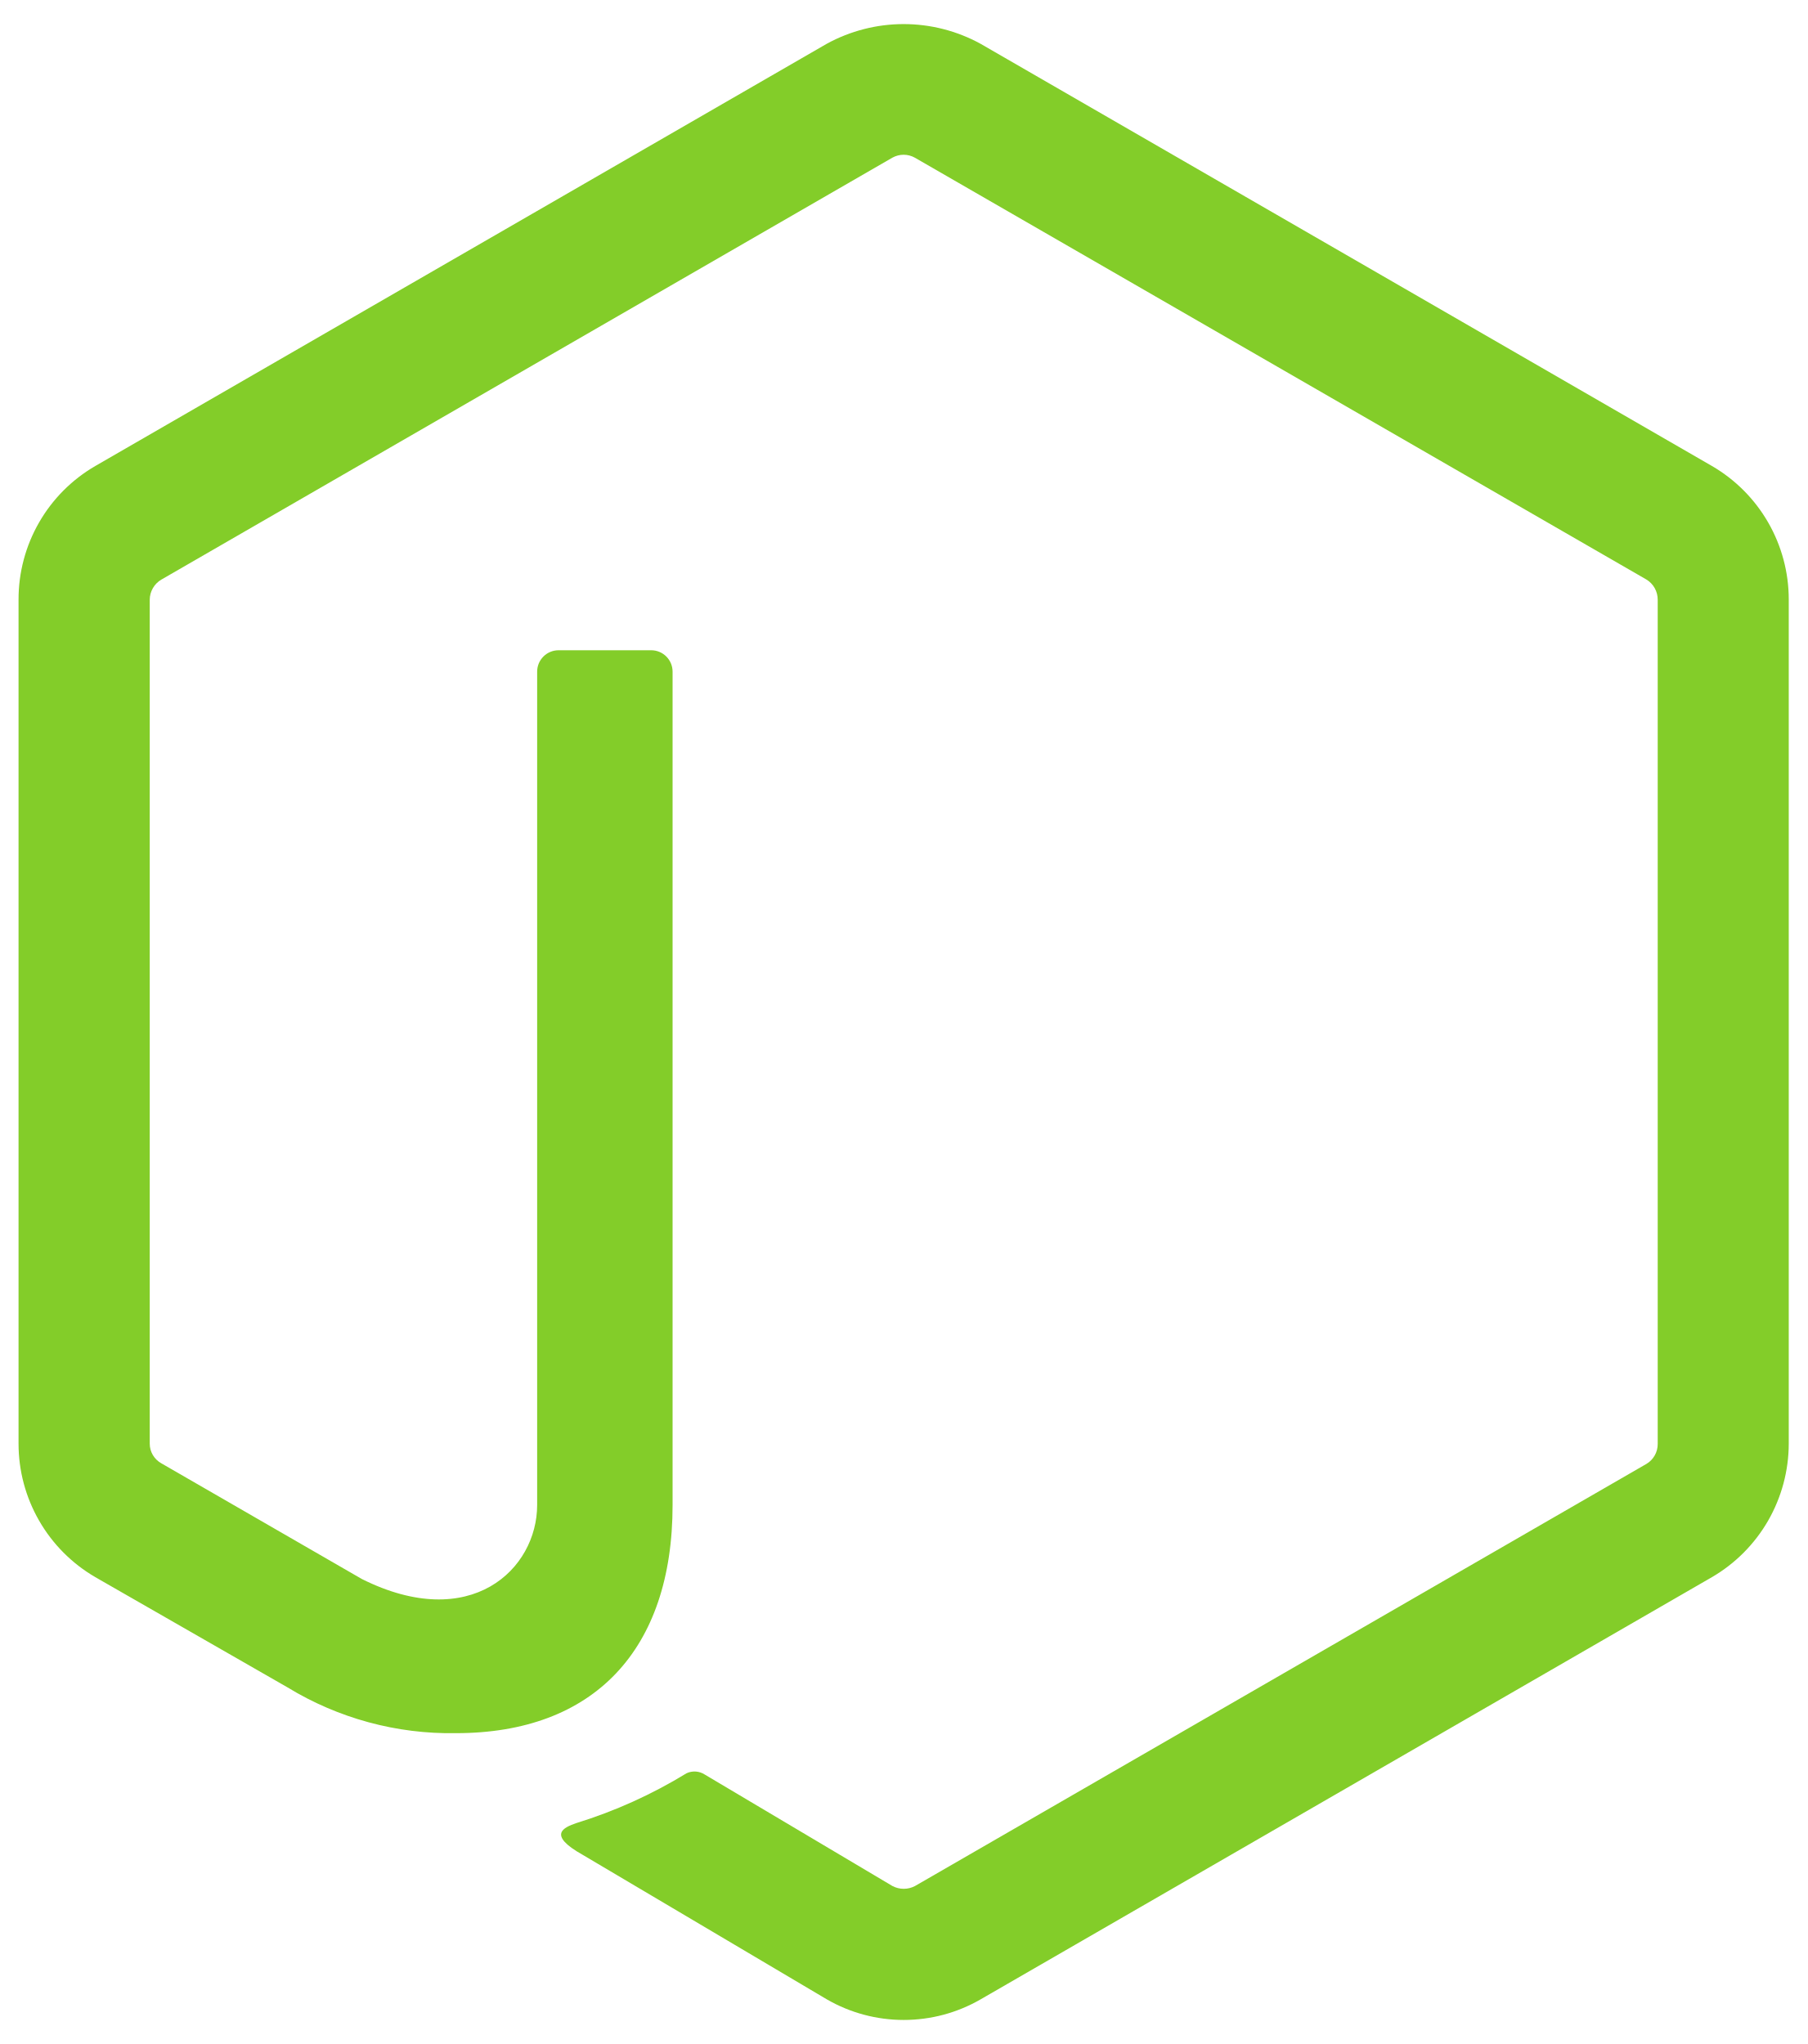
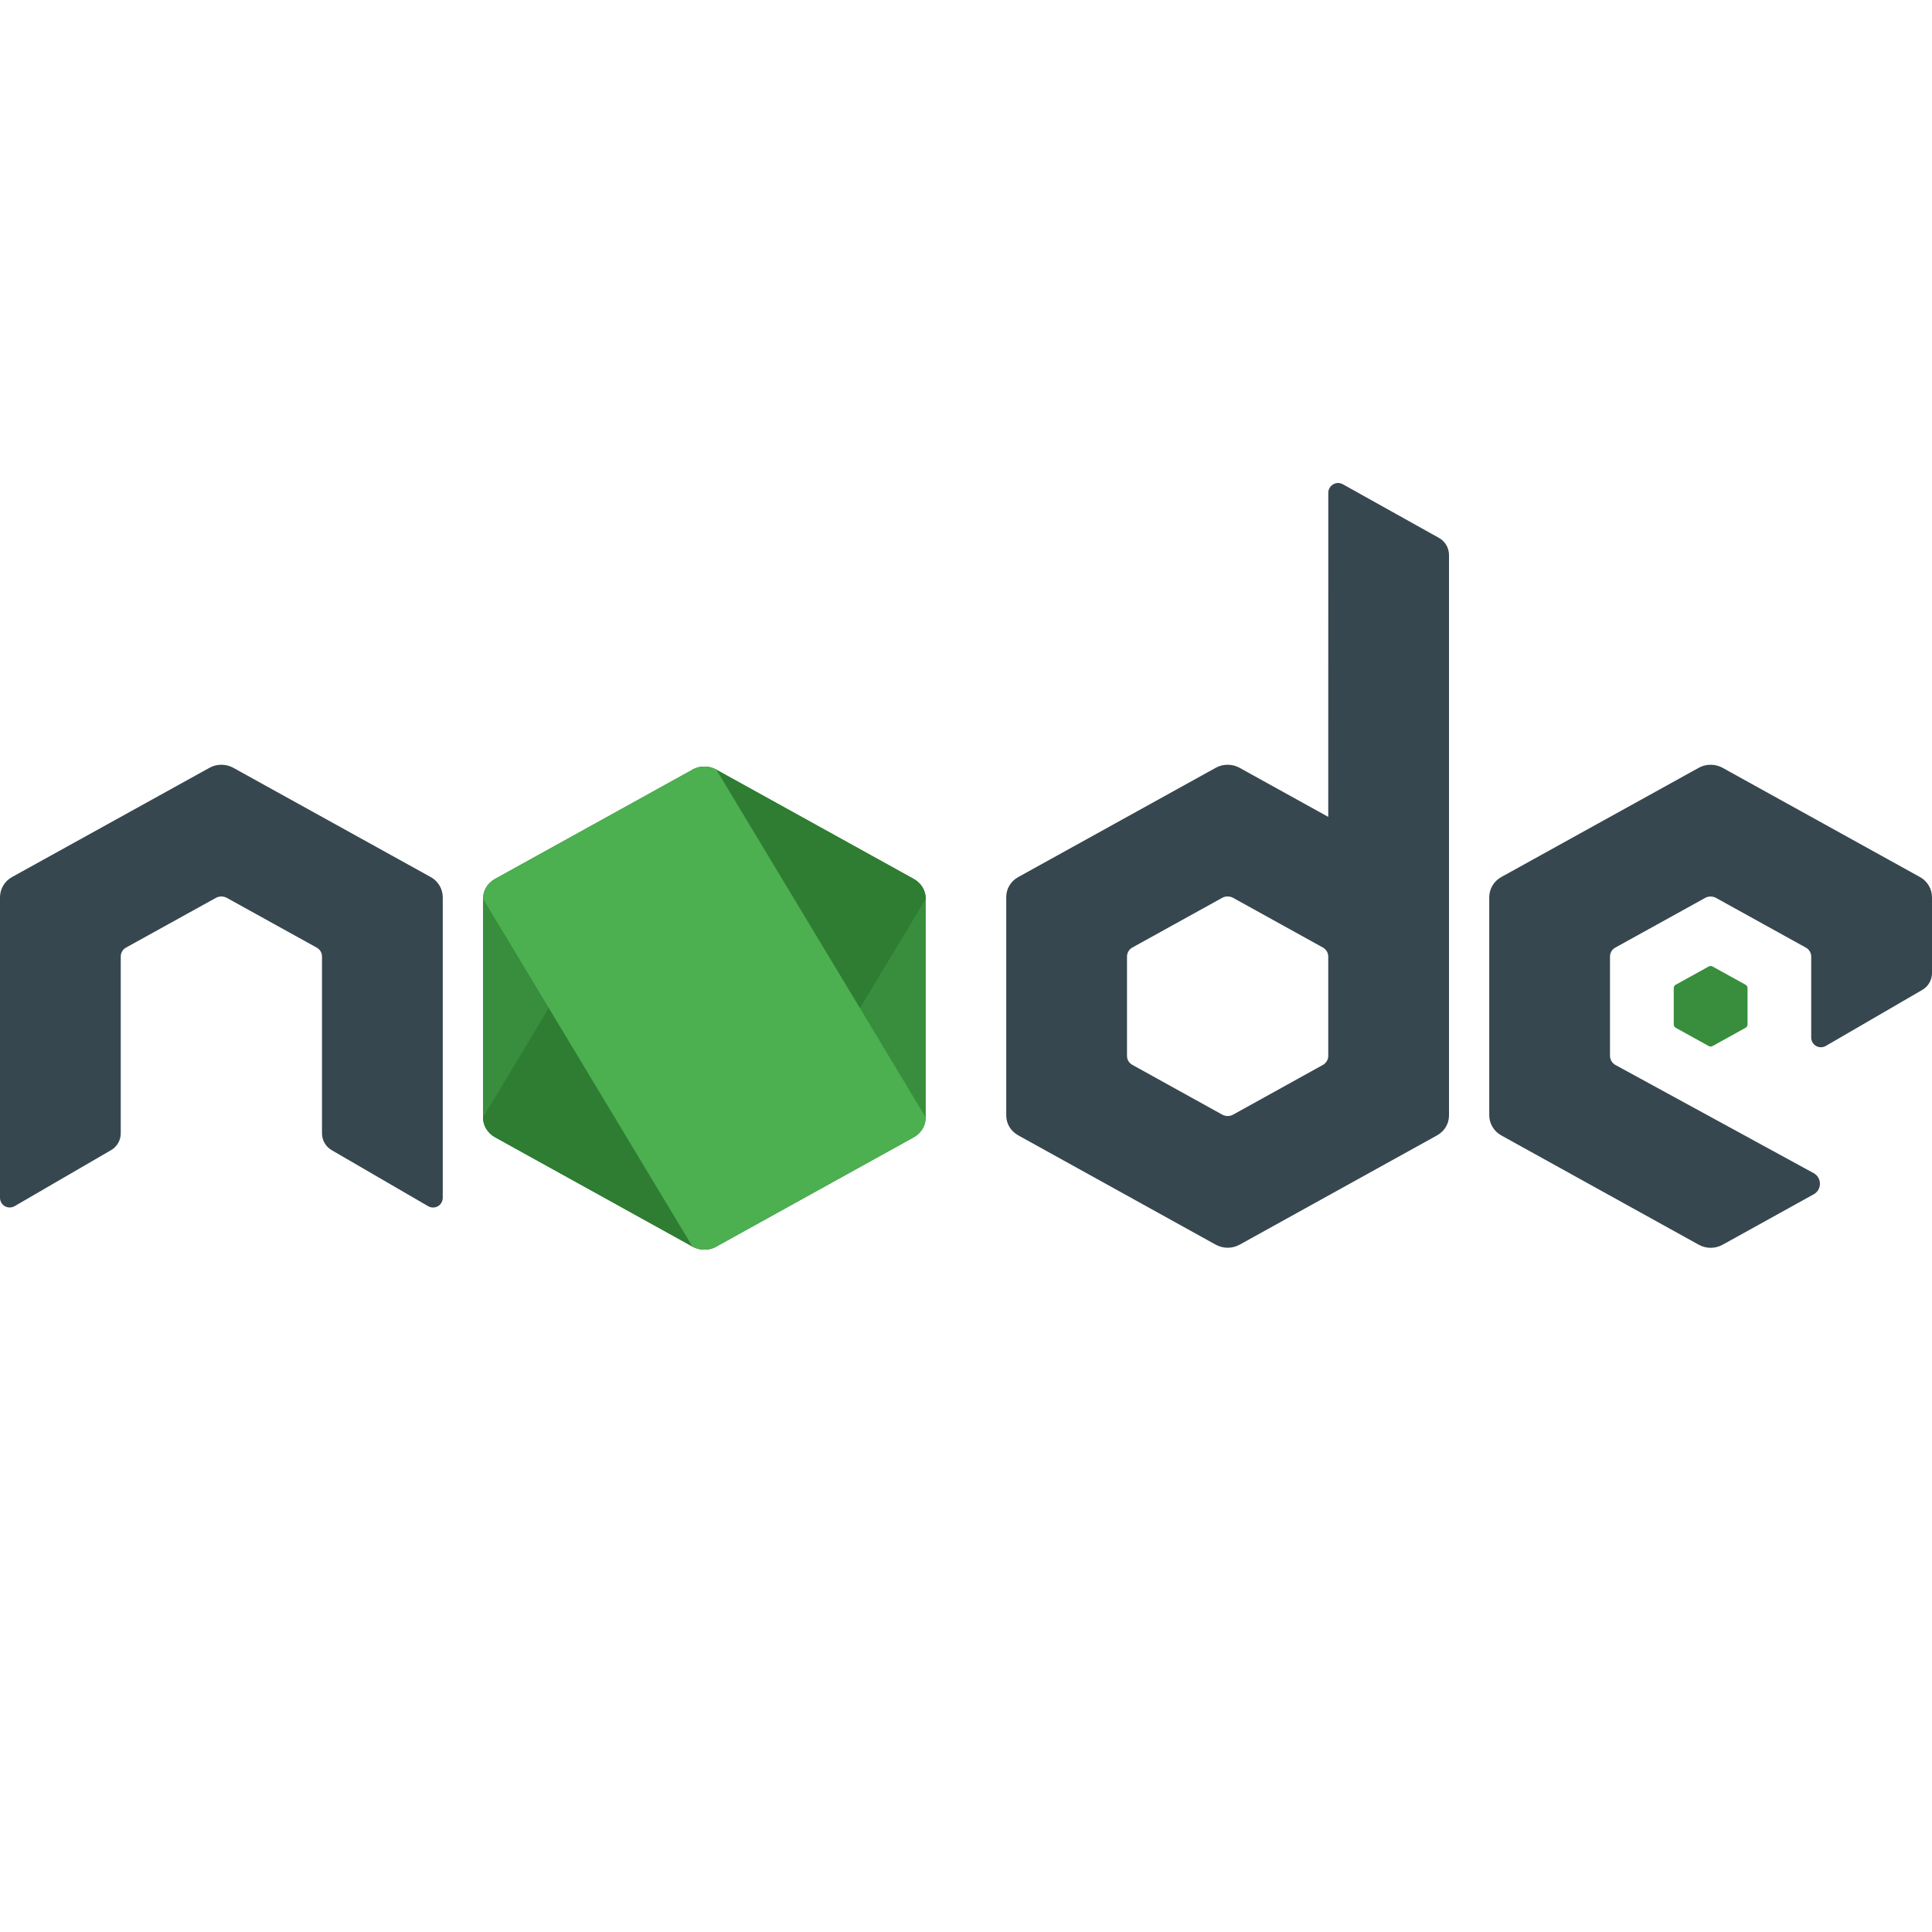
- <svg xmlns="http://www.w3.org/2000/svg" width="61" height="69" viewBox="0 0 61 69" fill="none">
-   <path d="M30.5 68.188C29.591 68.188 28.698 67.949 27.911 67.495L19.672 62.617C18.442 61.929 19.041 61.686 19.448 61.544C20.756 61.14 22.008 60.574 23.175 59.859C23.273 59.814 23.381 59.795 23.488 59.803C23.596 59.811 23.699 59.846 23.789 59.905L30.12 63.666C30.238 63.729 30.369 63.761 30.503 63.761C30.636 63.761 30.767 63.729 30.885 63.666L55.573 49.416C55.689 49.347 55.784 49.249 55.85 49.132C55.917 49.015 55.951 48.882 55.951 48.747V20.243C55.951 20.106 55.916 19.972 55.849 19.852C55.782 19.733 55.685 19.633 55.568 19.562L30.88 5.324C30.764 5.259 30.633 5.224 30.499 5.224C30.365 5.224 30.234 5.259 30.117 5.324L5.444 19.567C5.326 19.637 5.228 19.735 5.16 19.854C5.092 19.972 5.055 20.106 5.054 20.243V48.735C5.054 48.87 5.09 49.002 5.158 49.117C5.227 49.233 5.324 49.329 5.441 49.395L12.213 53.303C15.882 55.136 18.13 52.975 18.13 50.805V22.673C18.13 22.482 18.206 22.298 18.341 22.163C18.476 22.027 18.66 21.951 18.851 21.951H21.98C22.171 21.951 22.355 22.027 22.49 22.163C22.625 22.298 22.701 22.482 22.701 22.673V50.807C22.701 55.704 20.035 58.507 15.391 58.507C13.388 58.542 11.416 58.006 9.705 56.962L3.216 53.24C2.428 52.781 1.774 52.124 1.32 51.333C0.865 50.543 0.626 49.647 0.626 48.735V20.243C0.624 19.33 0.862 18.432 1.317 17.64C1.771 16.848 2.426 16.19 3.216 15.731L27.906 1.477C28.701 1.042 29.593 0.813 30.5 0.813C31.407 0.813 32.299 1.042 33.094 1.477L57.782 15.731C58.57 16.189 59.224 16.846 59.678 17.635C60.133 18.425 60.373 19.32 60.374 20.231V48.735C60.372 49.647 60.132 50.542 59.678 51.333C59.223 52.123 58.57 52.781 57.782 53.24L33.094 67.495C32.305 67.95 31.411 68.189 30.5 68.188Z" fill="#83CD29" />
+ <svg xmlns="http://www.w3.org/2000/svg" x="0px" y="0px" width="100" height="100" viewBox="0 0 48 48">
+   <path fill="#388e3c" d="M17.204 19.122l-4.907 2.715C12.113 21.938 12 22.126 12 22.329v5.433c0 .203.113.39.297.492l4.908 2.717c.183.101.41.101.593 0l4.907-2.717C22.887 28.152 23 27.965 23 27.762v-5.433c0-.203-.113-.39-.297-.492l-4.906-2.715c-.092-.051-.195-.076-.297-.076-.103 0-.205.025-.297.076M42.451 24.013l-.818.452c-.031.017-.049.048-.049.082v.906c0 .034.019.065.049.082l.818.453c.031.017.068.017.099 0l.818-.453c.03-.017.049-.048.049-.082v-.906c0-.034-.019-.065-.05-.082l-.818-.452C42.534 24.004 42.517 24 42.5 24S42.466 24.004 42.451 24.013" />
+   <path fill="#37474f" d="M35.751,13.364l-2.389-1.333c-0.075-0.042-0.167-0.041-0.241,0.003 c-0.074,0.044-0.12,0.123-0.12,0.209L33,20.295l-2.203-1.219C30.705,19.025,30.602,19,30.5,19c-0.102,0-0.205,0.025-0.297,0.076 h0.001l-4.907,2.715C25.113,21.892,25,22.08,25,22.282v5.433c0,0.203,0.113,0.39,0.297,0.492l4.908,2.717 c0.183,0.101,0.41,0.101,0.593,0l4.907-2.717C35.887,28.106,36,27.918,36,27.715V13.788C36,13.612,35.904,13.45,35.751,13.364z M32.866,26.458l-2.23,1.235c-0.083,0.046-0.186,0.046-0.269,0l-2.231-1.235C28.051,26.412,28,26.326,28,26.234v-2.47 c0-0.092,0.051-0.177,0.135-0.224l2.231-1.234h-0.001c0.042-0.023,0.088-0.034,0.135-0.034c0.047,0,0.093,0.012,0.135,0.034 l2.23,1.234C32.949,23.587,33,23.673,33,23.765v2.47C33,26.326,32.949,26.412,32.866,26.458z" />
+   <path fill="#2e7d32" d="M17.204,19.122L12,27.762c0,0.203,0.113,0.39,0.297,0.492l4.908,2.717 c0.183,0.101,0.41,0.101,0.593,0L23,22.329c0-0.203-0.113-0.39-0.297-0.492l-4.906-2.715c-0.092-0.051-0.195-0.076-0.297-0.076 c-0.103,0-0.205,0.025-0.297,0.076" />
+   <path fill="#4caf50" d="M17.204,19.122l-4.907,2.715C12.113,21.938,12,22.126,12,22.329l5.204,8.642 c0.183,0.101,0.41,0.101,0.593,0l4.907-2.717C22.887,28.152,23,27.965,23,27.762l-5.203-8.64c-0.092-0.051-0.195-0.076-0.297-0.076 c-0.103,0-0.205,0.025-0.297,0.076" />
+   <path fill="#37474f" d="M47.703 21.791l-4.906-2.715C42.705 19.025 42.602 19 42.5 19c-.102 0-.205.025-.297.076h.001l-4.907 2.715C37.114 21.892 37 22.084 37 22.294v5.411c0 .209.114.402.297.503l4.908 2.717c.184.102.409.102.593 0l2.263-1.253c.207-.115.206-.412-.002-.526l-4.924-2.687C40.052 26.412 40 26.325 40 26.231v-2.466c0-.092.05-.177.13-.221l2.235-1.236h-.001c.042-.023.088-.034.135-.034.047 0 .093.012.135.034l2.235 1.237c.08.044.13.129.13.221v2.012c0 .086.046.166.121.209.075.042.167.042.242-.001l2.398-1.393c.148-.086.24-.245.24-.417v-1.88C48 22.085 47.886 21.892 47.703 21.791zM10.703 21.791l-4.906-2.715C5.705 19.025 5.602 19 5.5 19c-.102 0-.205.025-.297.076h.001l-4.907 2.715C.114 21.892 0 22.084 0 22.294v7.465c0 .086.046.166.121.209.075.042.167.042.242-.001l2.398-1.393C2.909 28.488 3 28.329 3 28.157v-4.393c0-.092.05-.177.13-.221l2.235-1.236H5.365c.042-.023.088-.034.135-.034.047 0 .093.012.135.034l2.235 1.237C7.95 23.588 8 23.673 8 23.765v4.393c0 .172.091.331.24.417l2.398 1.393c.075.043.167.043.242.001C10.954 29.925 11 29.845 11 29.759v-7.464C11 22.085 10.886 21.892 10.703 21.791z" />
</svg>
